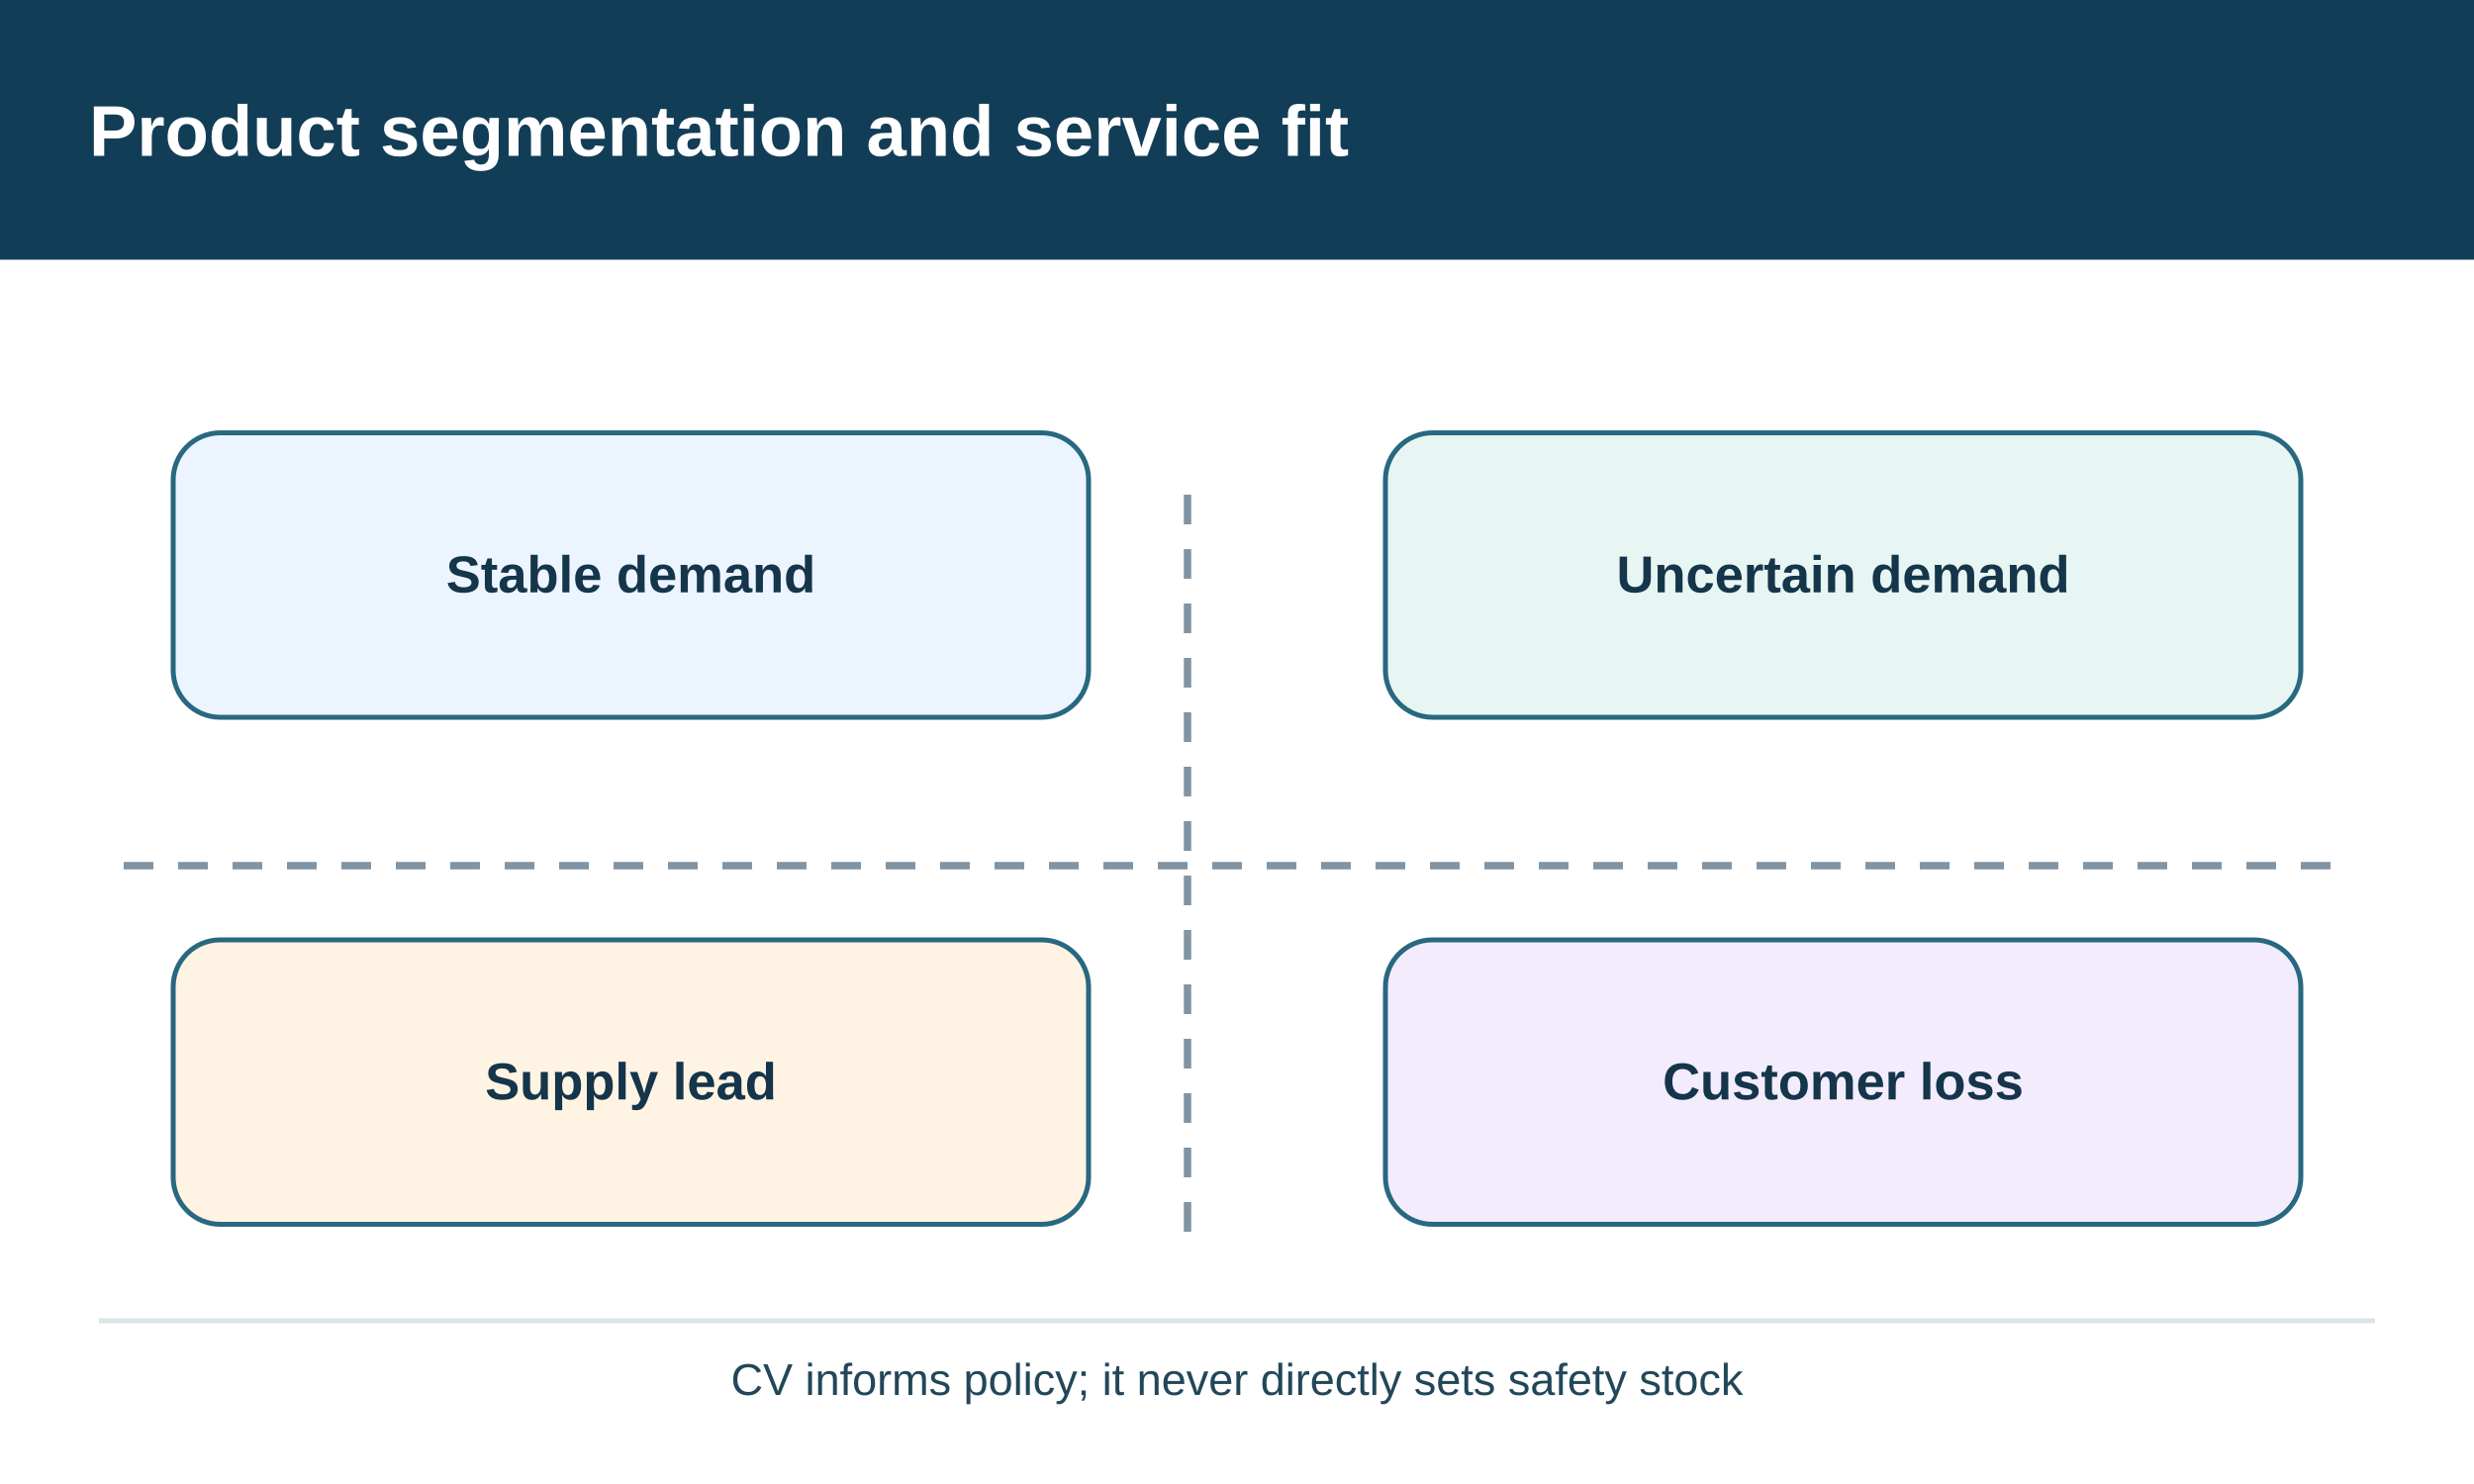
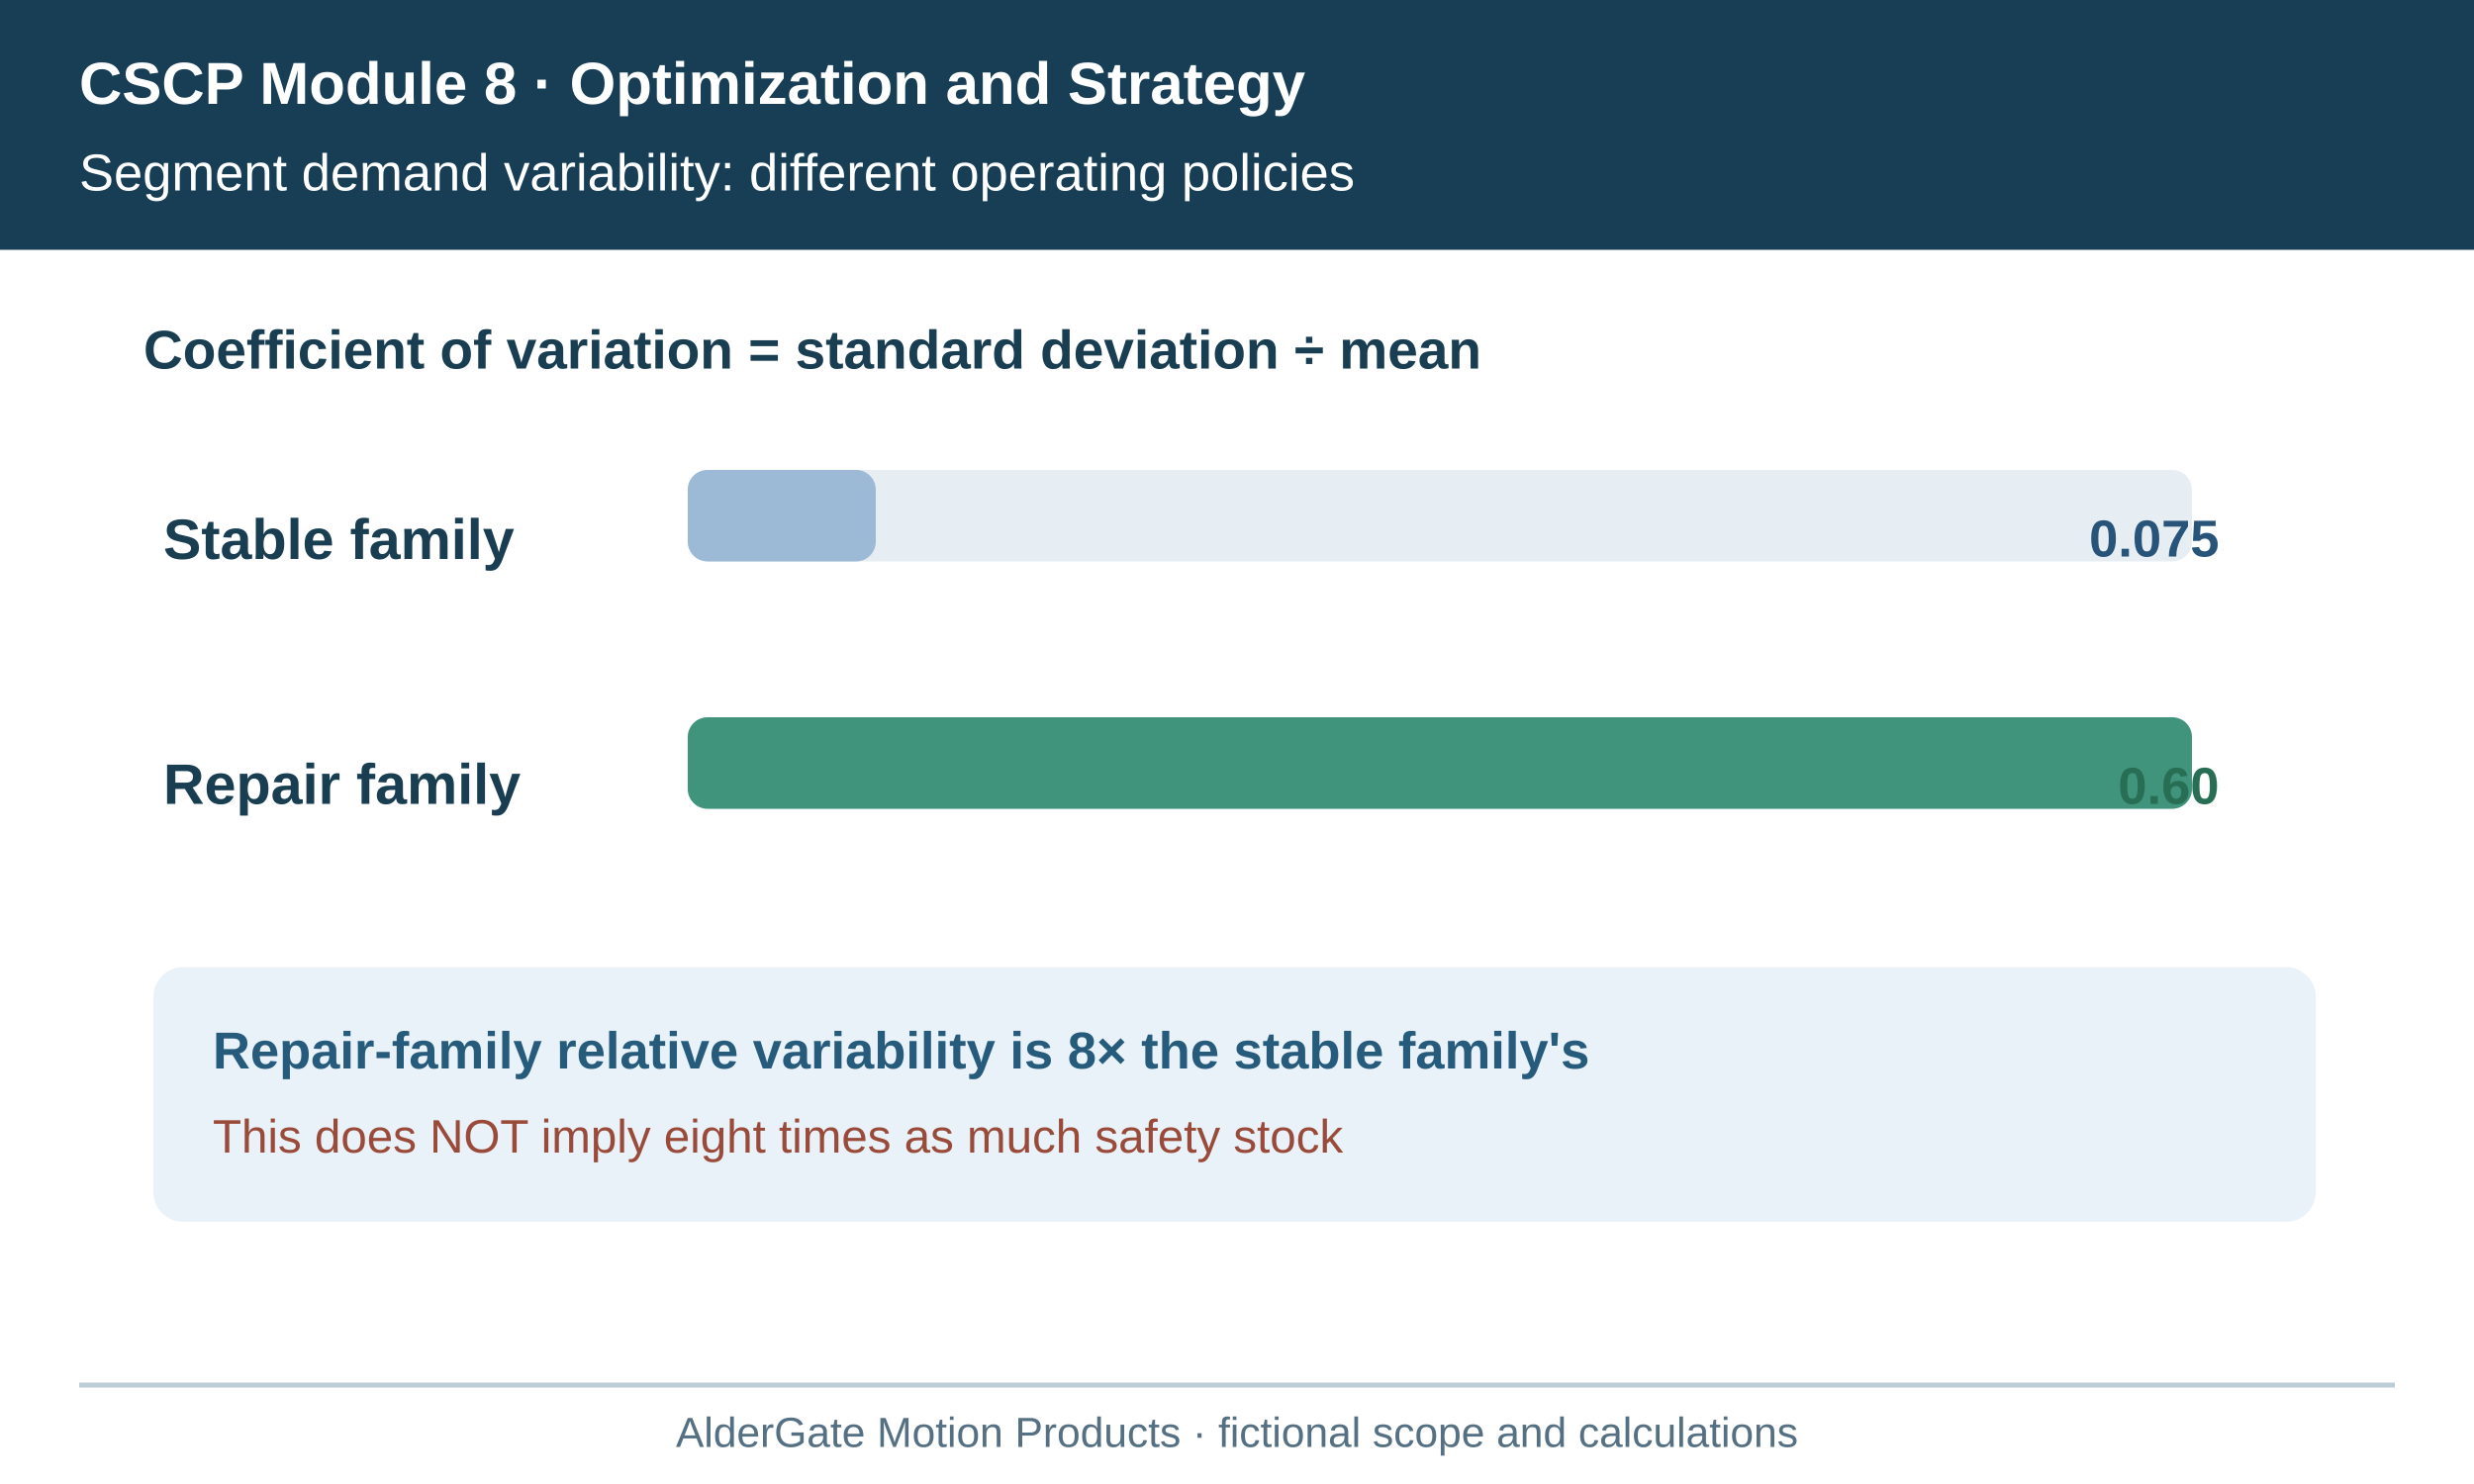
- <svg xmlns="http://www.w3.org/2000/svg" width="1000" height="600" viewBox="0 0 1000 600" role="img" aria-labelledby="title desc">
-   <defs>
-     <marker id="arrow" markerWidth="10" markerHeight="10" refX="7" refY="3" orient="auto">
-       <path d="M0,0 L0,6 L8,3 z" fill="#287a8b" />
-     </marker>
-   </defs>
-   <rect width="1000" height="600" fill="#ffffff" />
-   <rect x="0" y="0" width="1000" height="105" fill="#123d57" />
-   <text x="36" y="63" font-size="29" font-family="Arial, sans-serif" font-weight="700" fill="#ffffff">Product segmentation and service fit</text>
-   <g font-family="Arial, sans-serif">
-     <rect x="70" y="175" width="370" height="115" rx="19" fill="#ecf5ff" stroke="#286880" stroke-width="2" />
-     <text x="255" y="239.5" text-anchor="middle" font-size="21" font-weight="600" fill="#15354a">Stable demand</text>
-     <rect x="560" y="175" width="370" height="115" rx="19" fill="#e7f6f3" stroke="#286880" stroke-width="2" />
-     <text x="745" y="239.5" text-anchor="middle" font-size="21" font-weight="600" fill="#15354a">Uncertain demand</text>
-     <rect x="70" y="380" width="370" height="115" rx="19" fill="#fff4e3" stroke="#286880" stroke-width="2" />
-     <text x="255" y="444.5" text-anchor="middle" font-size="21" font-weight="600" fill="#15354a">Supply lead</text>
-     <rect x="560" y="380" width="370" height="115" rx="19" fill="#f2ecfc" stroke="#286880" stroke-width="2" />
-     <text x="745" y="444.5" text-anchor="middle" font-size="21" font-weight="600" fill="#15354a">Customer loss</text>
-     <path d="M480 200 V500" stroke-dasharray="12 10" stroke="#8194a3" stroke-width="3" />
-     <path d="M50 350 H945" stroke-dasharray="12 10" stroke="#8194a3" stroke-width="3" />
-   </g>
-   <line x1="40" y1="534" x2="960" y2="534" stroke="#d9e5e8" stroke-width="2" />
-   <text x="500" y="564" text-anchor="middle" font-family="Arial, sans-serif" font-size="18" fill="#224759">CV informs policy; it never directly sets safety stock</text>
+ <svg xmlns="http://www.w3.org/2000/svg" viewBox="0 0 1000 600" width="1000" height="600" role="img" aria-labelledby="title desc">
+   <rect x="0" y="0" width="1000" height="600" rx="0" fill="#fff" />
+   <rect x="0" y="0" width="1000" height="101" rx="0" fill="#173e55" />
+   <text x="32" y="42" font-size="24" font-family="Arial,Helvetica,sans-serif" text-anchor="start" fill="#fff" font-weight="700">CSCP Module 8 · Optimization and Strategy</text>
+   <text x="32" y="77" font-size="21" font-family="Arial,Helvetica,sans-serif" text-anchor="start" fill="#fff">Segment demand variability: different operating policies</text>
+   <text x="58" y="149" font-size="22" font-family="Arial,Helvetica,sans-serif" text-anchor="start" fill="#193e51" font-weight="700">Coefficient of variation = standard deviation ÷ mean</text>
+   <text x="66" y="226" font-size="23" font-family="Arial,Helvetica,sans-serif" text-anchor="start" fill="#193e51" font-weight="700">Stable family</text>
+   <rect x="278" y="190" width="608" height="37" rx="8" fill="#e7eef3" />
+   <rect x="278" y="190" width="76" height="37" rx="8" fill="#9cb9d5" />
+   <text x="897" y="225" font-size="21" font-family="Arial,Helvetica,sans-serif" text-anchor="end" fill="#28547a" font-weight="700">0.075</text>
+   <text x="66" y="325" font-size="23" font-family="Arial,Helvetica,sans-serif" text-anchor="start" fill="#193e51" font-weight="700">Repair family</text>
+   <rect x="278" y="290" width="608" height="37" rx="8" fill="#e7eef3" />
+   <rect x="278" y="290" width="608" height="37" rx="8" fill="#40947b" />
+   <text x="897" y="325" font-size="21" font-family="Arial,Helvetica,sans-serif" text-anchor="end" fill="#286e55" font-weight="700">0.60</text>
+   <rect x="62" y="391" width="874" height="103" rx="12" fill="#e9f2f9" />
+   <text x="86" y="432" font-size="21" font-family="Arial,Helvetica,sans-serif" text-anchor="start" fill="#265b7c" font-weight="700">Repair-family relative variability is 8× the stable family's</text>
+   <text x="86" y="466" font-size="19" font-family="Arial,Helvetica,sans-serif" text-anchor="start" fill="#9a4a39">This does NOT imply eight times as much safety stock</text>
+   <line x1="32" y1="560" x2="968" y2="560" stroke="#bdcdd7" stroke-width="2" />
+   <text x="500" y="585" font-size="17" font-family="Arial,Helvetica,sans-serif" text-anchor="middle" fill="#557083">AlderGate Motion Products · fictional scope and calculations</text>
</svg>
